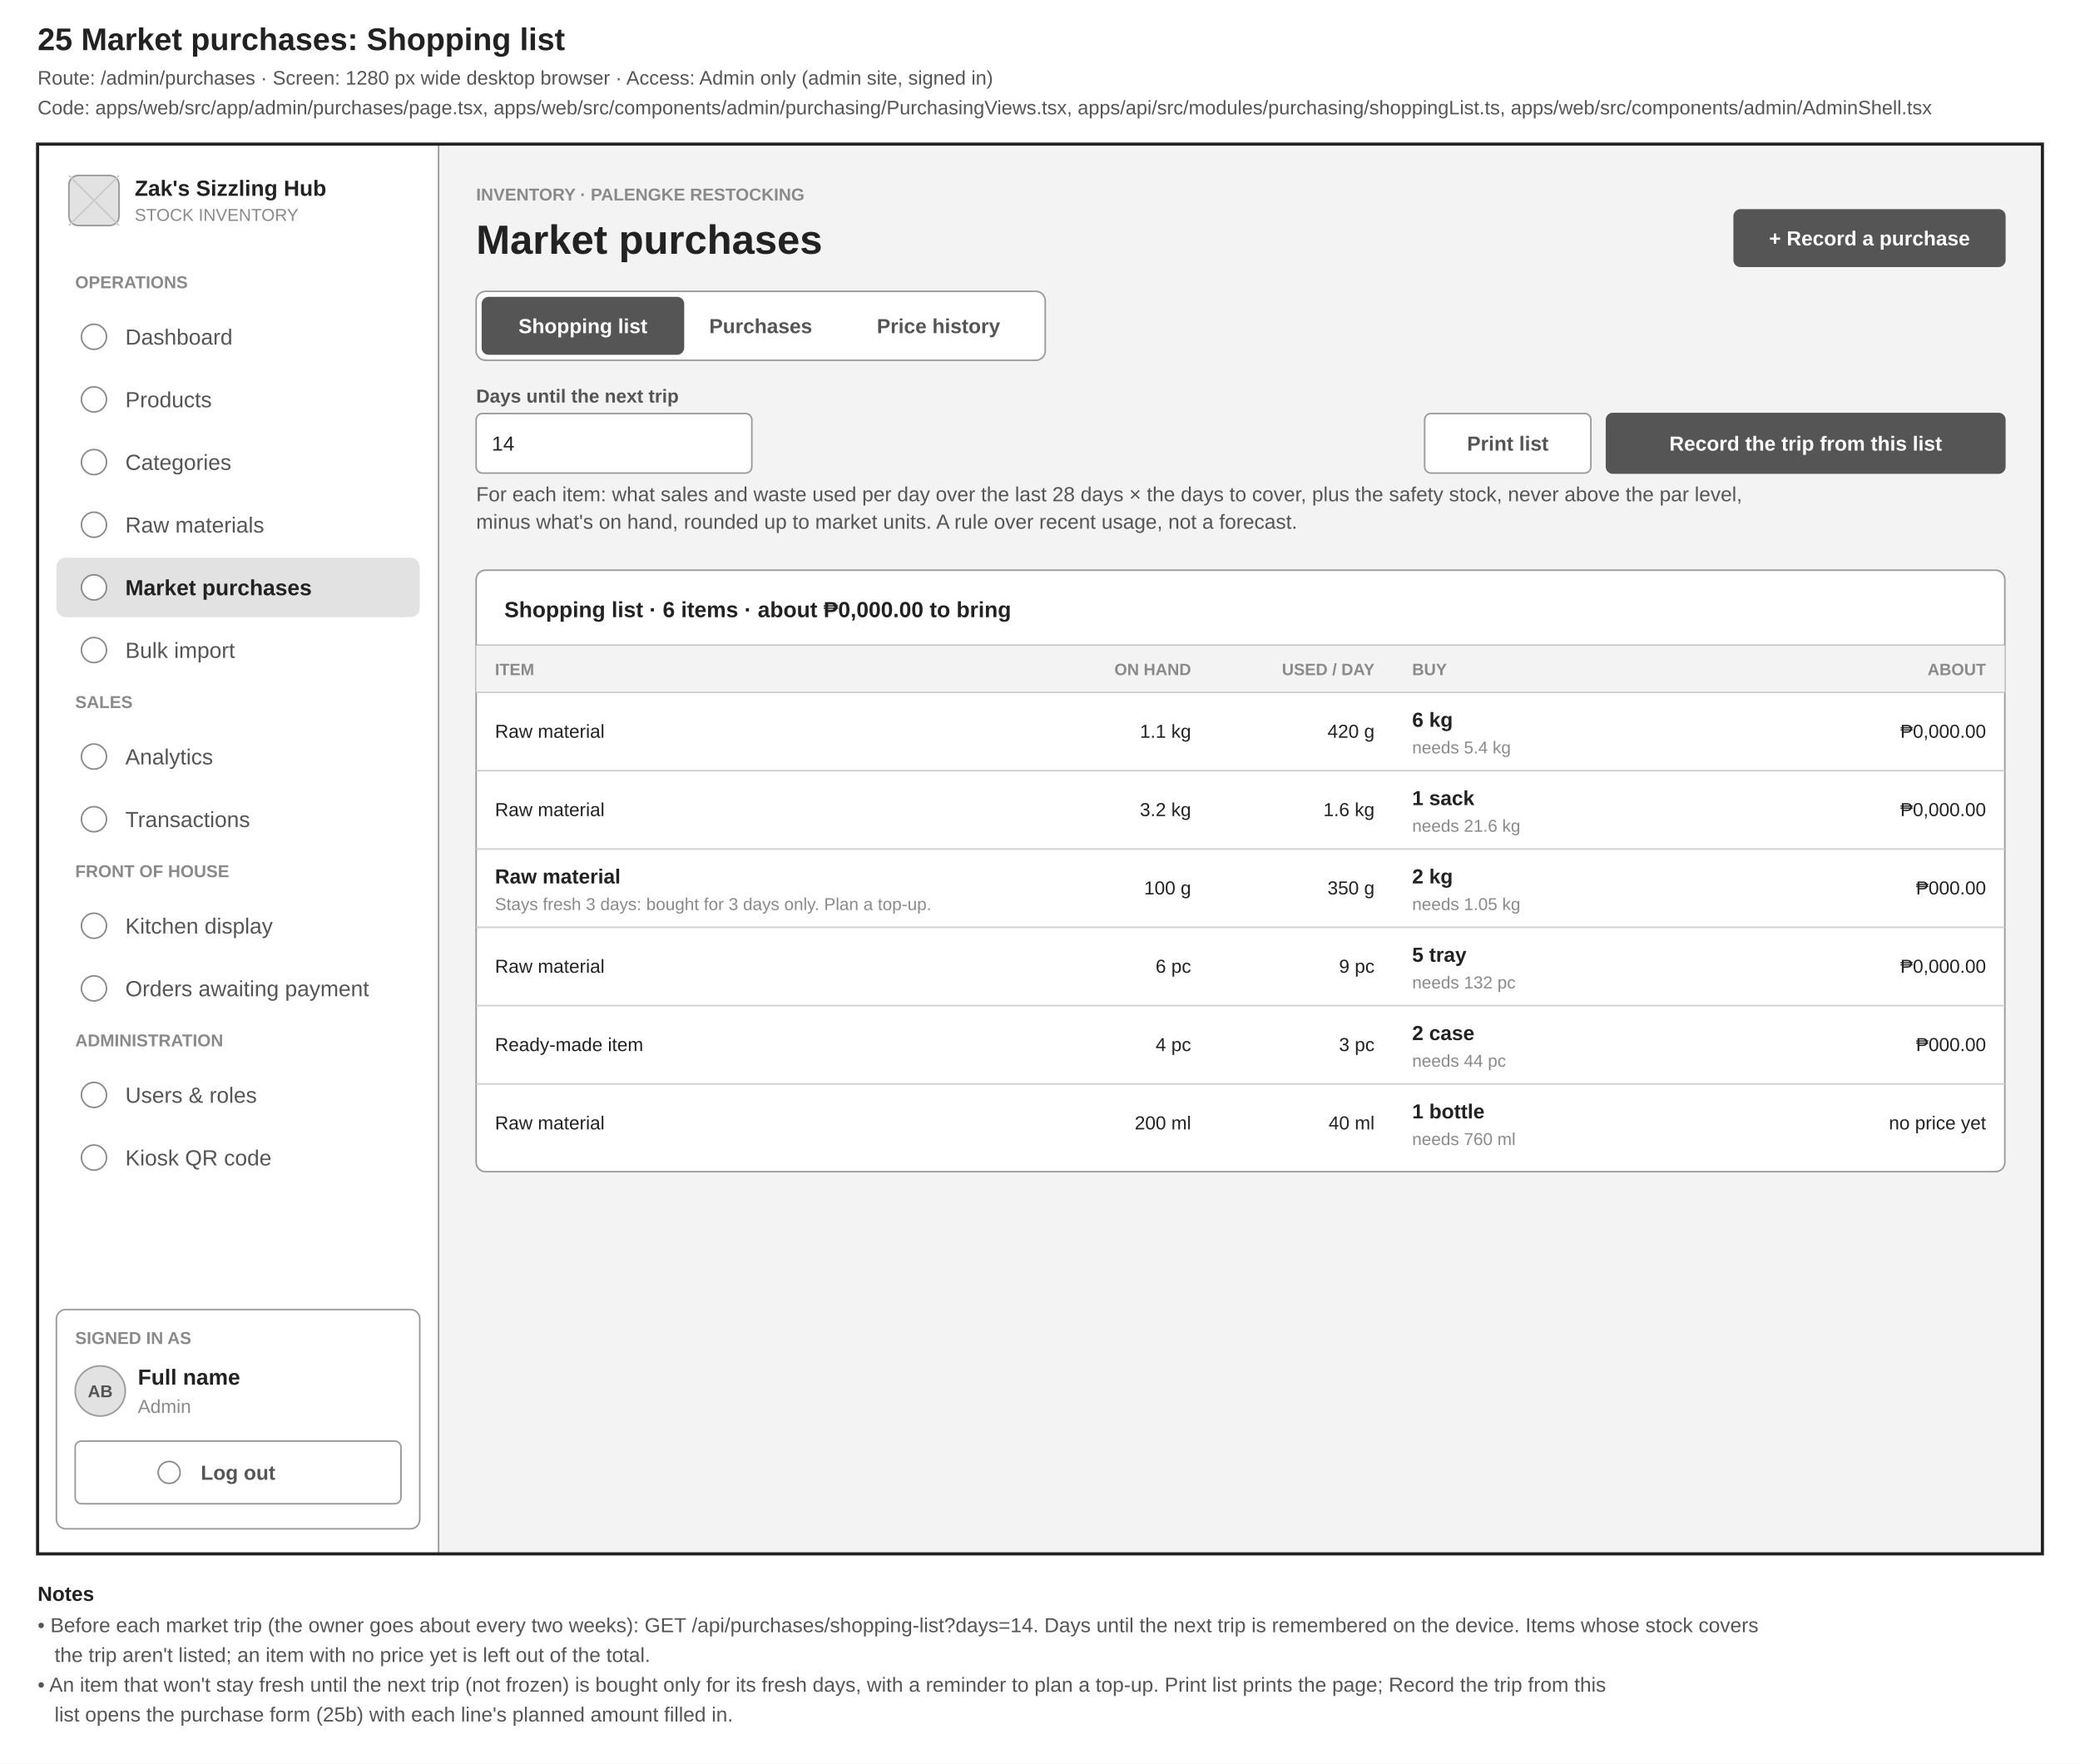
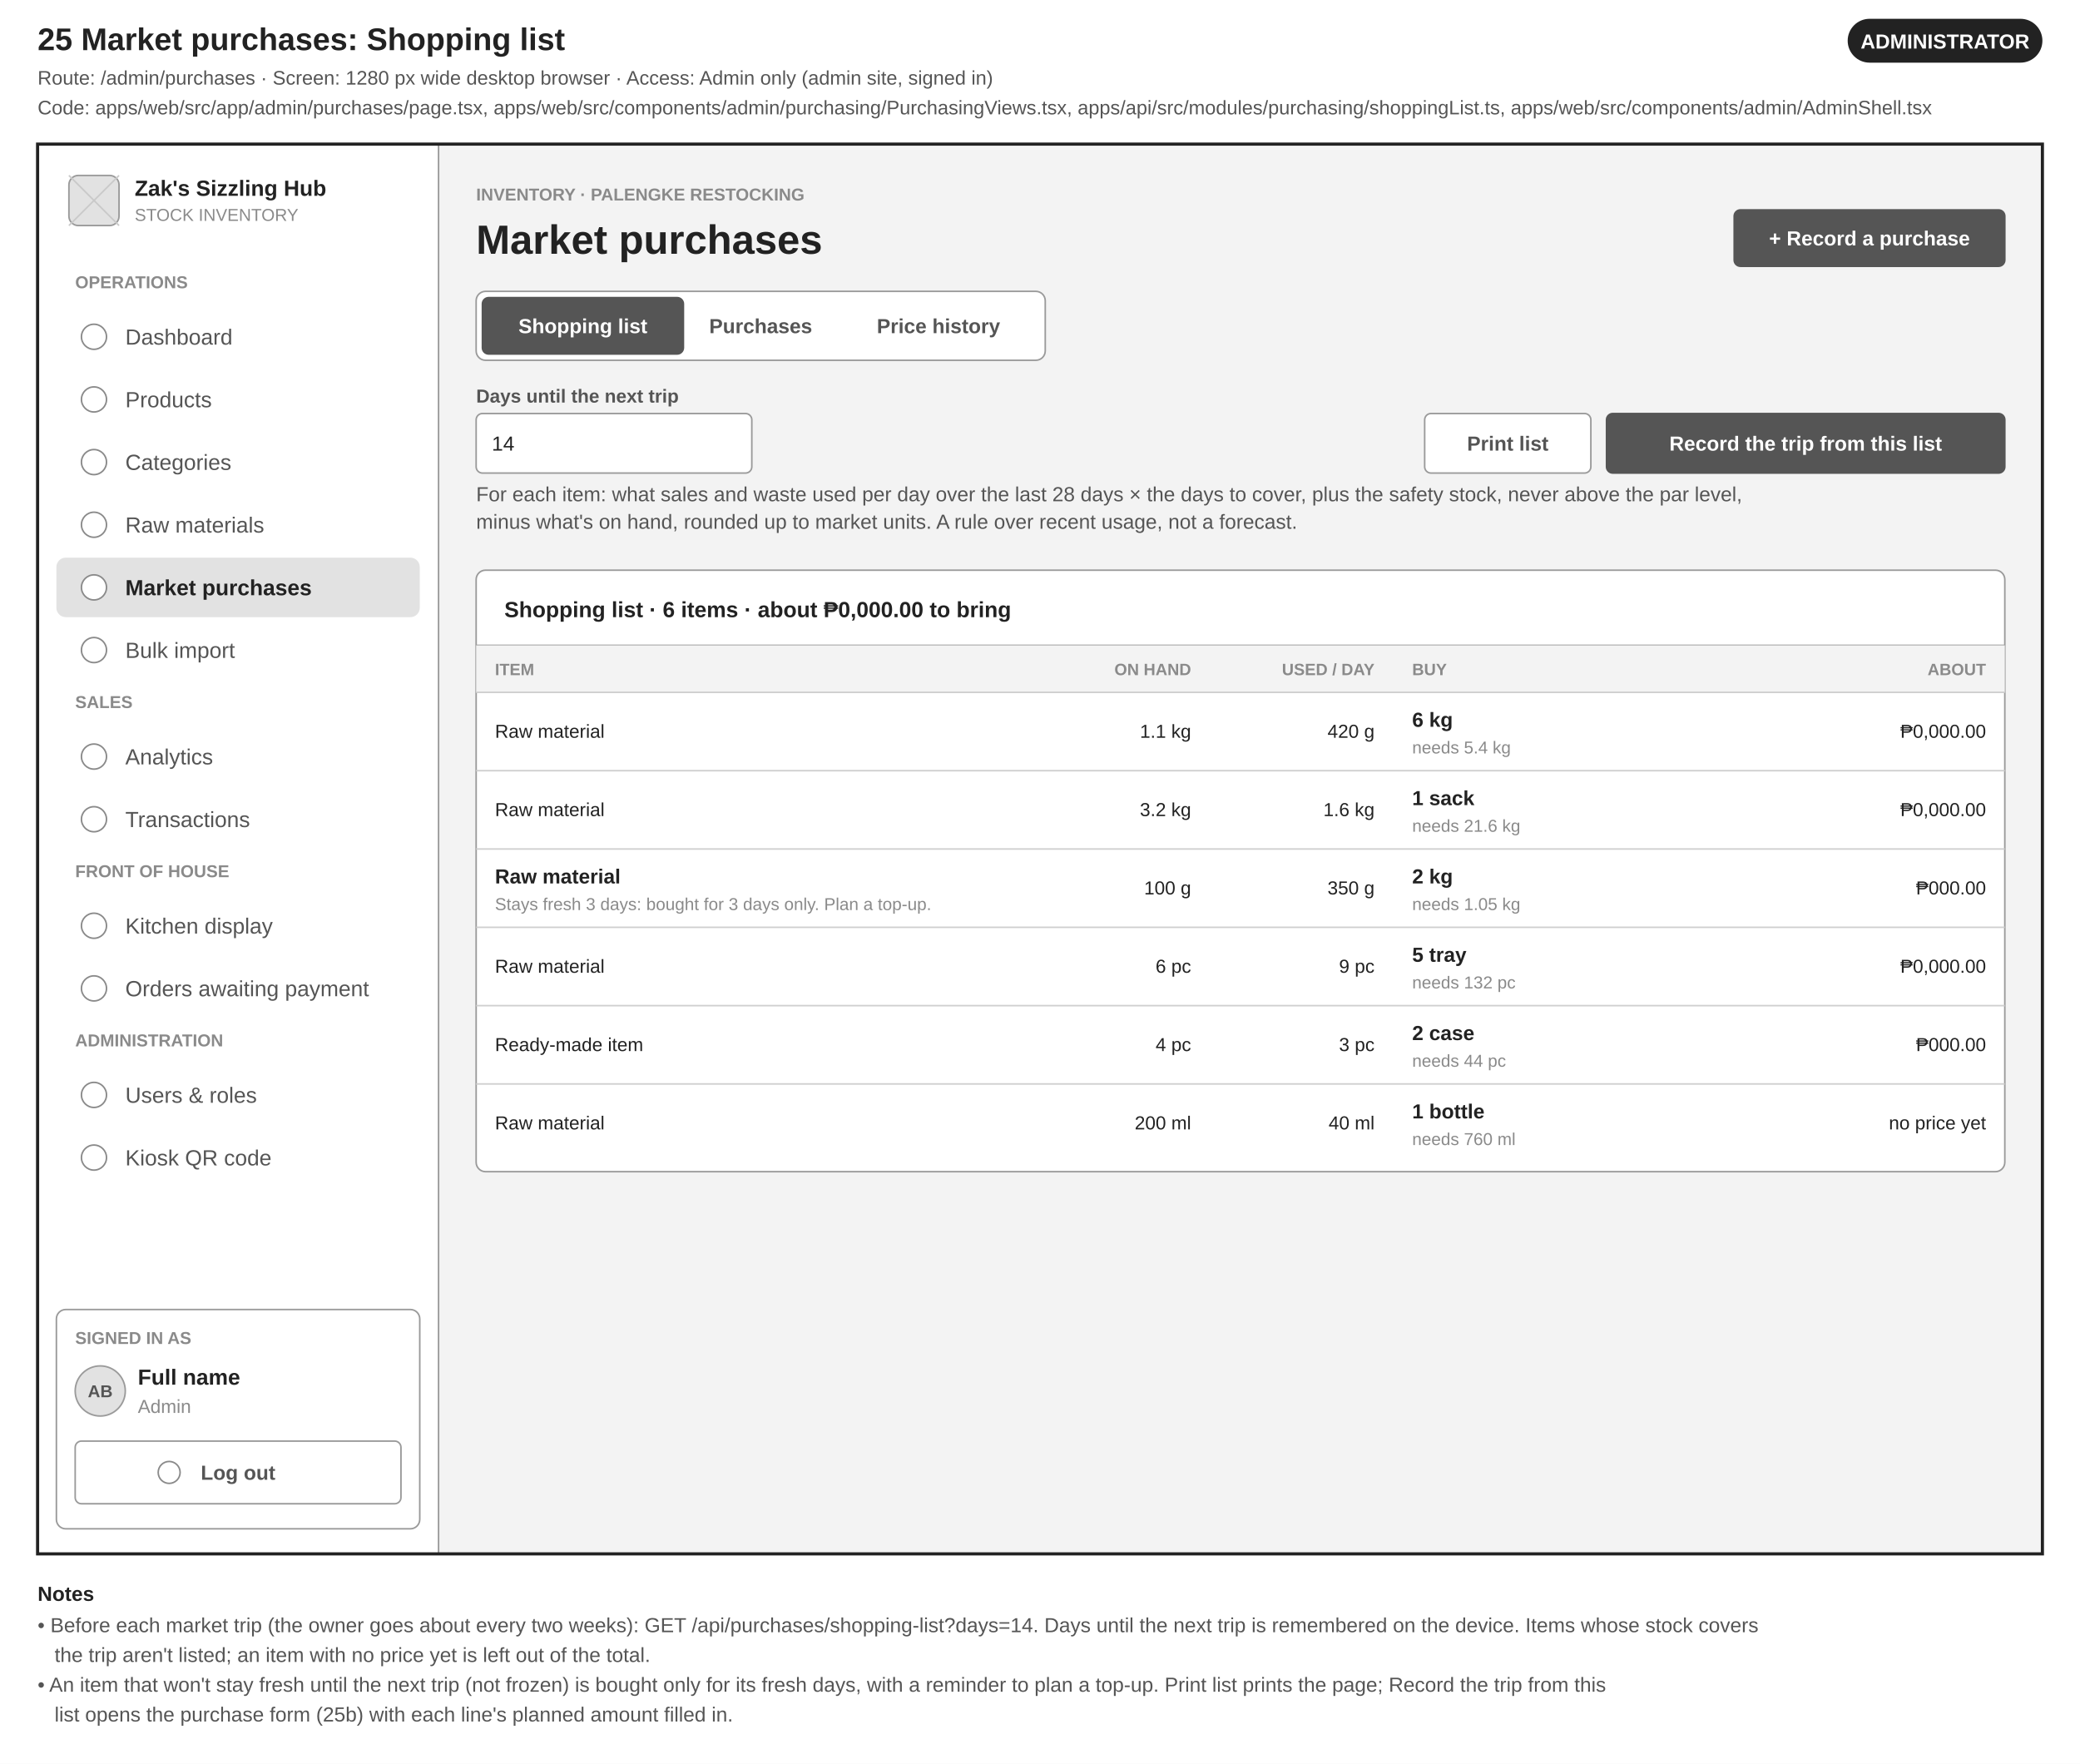
<svg xmlns="http://www.w3.org/2000/svg" width="1328" height="1126" viewBox="0 0 1328 1126">
  <rect x="0" y="0" width="1328" height="1126" fill="#ffffff" />
  <text x="24" y="32" font-family="Arial, Helvetica, sans-serif" font-size="20" font-weight="700" fill="#222222">25  Market purchases: Shopping list</text>
  <text x="24" y="54" font-family="Arial, Helvetica, sans-serif" font-size="12.5" fill="#555555">Route: /admin/purchases   ·   Screen: 1280 px wide desktop browser   ·   Access: Admin only (admin site, signed in)</text>
  <text x="24" y="73" font-family="Arial, Helvetica, sans-serif" font-size="12.5" fill="#555555">Code: apps/web/src/app/admin/purchases/page.tsx, apps/web/src/components/admin/purchasing/PurchasingViews.tsx, apps/api/src/modules/purchasing/shoppingList.ts, apps/web/src/components/admin/AdminShell.tsx</text>
+   <rect x="1179.67" y="12" width="124.33" height="28" rx="14" fill="#222222" />
+   <text x="1241.835" y="31" font-family="Arial, Helvetica, sans-serif" font-size="13" font-weight="700" fill="#ffffff" text-anchor="middle">ADMINISTRATOR</text>
  <text x="24" y="1022" font-family="Arial, Helvetica, sans-serif" font-size="13" font-weight="700" fill="#222222">Notes</text>
  <text x="24" y="1042" font-family="Arial, Helvetica, sans-serif" font-size="13" fill="#555555" xml:space="preserve">• Before each market trip (the owner goes about every two weeks): GET /api/purchases/shopping-list?days=14. Days until the next trip is remembered on the device. Items whose stock covers</text>
  <text x="24" y="1061" font-family="Arial, Helvetica, sans-serif" font-size="13" fill="#555555" xml:space="preserve">   the trip aren't listed; an item with no price yet is left out of the total.</text>
  <text x="24" y="1080" font-family="Arial, Helvetica, sans-serif" font-size="13" fill="#555555" xml:space="preserve">• An item that won't stay fresh until the next trip (not frozen) is bought only for its fresh days, with a reminder to plan a top-up. Print list prints the page; Record the trip from this</text>
  <text x="24" y="1099" font-family="Arial, Helvetica, sans-serif" font-size="13" fill="#555555" xml:space="preserve">   list opens the purchase form (25b) with each line's planned amount filled in.</text>
  <g transform="translate(24,92)">
    <clipPath id="frame">
      <rect x="0" y="0" width="1280" height="900" />
    </clipPath>
    <g clip-path="url(#frame)">
      <rect x="0" y="0" width="1280" height="900" fill="#ffffff" />
      <rect x="0" y="0" width="1280" height="900" rx="0" fill="#f3f3f3" stroke="none" />
      <rect x="0" y="0" width="256" height="900" rx="0" fill="#ffffff" stroke="none" />
      <line x1="256" y1="0" x2="256" y2="900" stroke="#9a9a9a" stroke-width="1" />
      <rect x="20" y="20" width="32" height="32" rx="6" fill="#e2e2e2" stroke="#9a9a9a" stroke-width="1" />
      <line x1="20" y1="20" x2="52" y2="52" stroke="#c9c9c9" stroke-width="1" />
      <line x1="52" y1="20" x2="20" y2="52" stroke="#c9c9c9" stroke-width="1" />
      <text x="62" y="33" font-family="Arial, Helvetica, sans-serif" font-size="14" font-weight="700" text-anchor="start" fill="#222222">Zak's Sizzling Hub</text>
      <text x="62" y="49" font-family="Arial, Helvetica, sans-serif" font-size="11" font-weight="400" text-anchor="start" fill="#8a8a8a">STOCK INVENTORY</text>
      <text x="24" y="92" font-family="Arial, Helvetica, sans-serif" font-size="11" font-weight="700" text-anchor="start" fill="#8a8a8a">OPERATIONS</text>
      <circle cx="36" cy="123" r="8" fill="#ffffff" stroke="#8a8a8a" stroke-width="1" />
      <text x="56" y="128" font-family="Arial, Helvetica, sans-serif" font-size="14" font-weight="400" text-anchor="start" fill="#555555">Dashboard</text>
      <circle cx="36" cy="163" r="8" fill="#ffffff" stroke="#8a8a8a" stroke-width="1" />
      <text x="56" y="168" font-family="Arial, Helvetica, sans-serif" font-size="14" font-weight="400" text-anchor="start" fill="#555555">Products</text>
      <circle cx="36" cy="203" r="8" fill="#ffffff" stroke="#8a8a8a" stroke-width="1" />
      <text x="56" y="208" font-family="Arial, Helvetica, sans-serif" font-size="14" font-weight="400" text-anchor="start" fill="#555555">Categories</text>
      <circle cx="36" cy="243" r="8" fill="#ffffff" stroke="#8a8a8a" stroke-width="1" />
      <text x="56" y="248" font-family="Arial, Helvetica, sans-serif" font-size="14" font-weight="400" text-anchor="start" fill="#555555">Raw materials</text>
      <rect x="12" y="264" width="232" height="38" rx="6" fill="#e2e2e2" stroke="none" />
      <circle cx="36" cy="283" r="8" fill="#ffffff" stroke="#8a8a8a" stroke-width="1" />
      <text x="56" y="288" font-family="Arial, Helvetica, sans-serif" font-size="14" font-weight="700" text-anchor="start" fill="#222222">Market purchases</text>
      <circle cx="36" cy="323" r="8" fill="#ffffff" stroke="#8a8a8a" stroke-width="1" />
      <text x="56" y="328" font-family="Arial, Helvetica, sans-serif" font-size="14" font-weight="400" text-anchor="start" fill="#555555">Bulk import</text>
      <text x="24" y="360" font-family="Arial, Helvetica, sans-serif" font-size="11" font-weight="700" text-anchor="start" fill="#8a8a8a">SALES</text>
      <circle cx="36" cy="391" r="8" fill="#ffffff" stroke="#8a8a8a" stroke-width="1" />
      <text x="56" y="396" font-family="Arial, Helvetica, sans-serif" font-size="14" font-weight="400" text-anchor="start" fill="#555555">Analytics</text>
      <circle cx="36" cy="431" r="8" fill="#ffffff" stroke="#8a8a8a" stroke-width="1" />
      <text x="56" y="436" font-family="Arial, Helvetica, sans-serif" font-size="14" font-weight="400" text-anchor="start" fill="#555555">Transactions</text>
      <text x="24" y="468" font-family="Arial, Helvetica, sans-serif" font-size="11" font-weight="700" text-anchor="start" fill="#8a8a8a">FRONT OF HOUSE</text>
      <circle cx="36" cy="499" r="8" fill="#ffffff" stroke="#8a8a8a" stroke-width="1" />
      <text x="56" y="504" font-family="Arial, Helvetica, sans-serif" font-size="14" font-weight="400" text-anchor="start" fill="#555555">Kitchen display</text>
      <circle cx="36" cy="539" r="8" fill="#ffffff" stroke="#8a8a8a" stroke-width="1" />
      <text x="56" y="544" font-family="Arial, Helvetica, sans-serif" font-size="14" font-weight="400" text-anchor="start" fill="#555555">Orders awaiting payment</text>
      <text x="24" y="576" font-family="Arial, Helvetica, sans-serif" font-size="11" font-weight="700" text-anchor="start" fill="#8a8a8a">ADMINISTRATION</text>
      <circle cx="36" cy="607" r="8" fill="#ffffff" stroke="#8a8a8a" stroke-width="1" />
      <text x="56" y="612" font-family="Arial, Helvetica, sans-serif" font-size="14" font-weight="400" text-anchor="start" fill="#555555">Users &amp; roles</text>
      <circle cx="36" cy="647" r="8" fill="#ffffff" stroke="#8a8a8a" stroke-width="1" />
      <text x="56" y="652" font-family="Arial, Helvetica, sans-serif" font-size="14" font-weight="400" text-anchor="start" fill="#555555">Kiosk QR code</text>
      <rect x="12" y="744" width="232" height="140" rx="6" fill="#ffffff" stroke="#9a9a9a" stroke-width="1" />
      <text x="24" y="766" font-family="Arial, Helvetica, sans-serif" font-size="11" font-weight="700" text-anchor="start" fill="#8a8a8a">SIGNED IN AS</text>
      <circle cx="40" cy="796" r="16" fill="#e2e2e2" stroke="#9a9a9a" stroke-width="1" />
      <text x="40" y="800" font-family="Arial, Helvetica, sans-serif" font-size="11" font-weight="700" text-anchor="middle" fill="#555555">AB</text>
      <text x="64" y="792" font-family="Arial, Helvetica, sans-serif" font-size="14" font-weight="700" text-anchor="start" fill="#222222">Full name</text>
      <text x="64" y="810" font-family="Arial, Helvetica, sans-serif" font-size="12" font-weight="400" text-anchor="start" fill="#8a8a8a">Admin</text>
      <rect x="24" y="828" width="208" height="40" rx="4" fill="#ffffff" stroke="#9a9a9a" stroke-width="1" />
      <text x="128.0" y="852.68" font-family="Arial, Helvetica, sans-serif" font-size="13" font-weight="700" text-anchor="middle" fill="#555555">Log out</text>
      <circle cx="84" cy="848" r="7" fill="#ffffff" stroke="#8a8a8a" stroke-width="1" />
      <text x="280" y="36" font-family="Arial, Helvetica, sans-serif" font-size="11" font-weight="700" text-anchor="start" fill="#8a8a8a">INVENTORY · PALENGKE RESTOCKING</text>
      <text x="280" y="70" font-family="Arial, Helvetica, sans-serif" font-size="26" font-weight="700" text-anchor="start" fill="#222222">Market purchases</text>
      <rect x="1083.21" y="42" width="172.79" height="36" rx="4" fill="#555555" stroke="#555555" stroke-width="1" />
      <text x="1169.605" y="64.68" font-family="Arial, Helvetica, sans-serif" font-size="13" font-weight="700" text-anchor="middle" fill="#ffffff">+ Record a purchase</text>
      <rect x="280" y="94" width="363.35" height="44" rx="6" fill="#ffffff" stroke="#9a9a9a" stroke-width="1" />
      <rect x="284" y="98" width="128.33" height="36" rx="4" fill="#555555" stroke="#555555" stroke-width="1" />
      <text x="348.165" y="120.68" font-family="Arial, Helvetica, sans-serif" font-size="13" font-weight="700" text-anchor="middle" fill="#ffffff">Shopping list</text>
      <text x="461.675" y="120.68" font-family="Arial, Helvetica, sans-serif" font-size="13" font-weight="700" text-anchor="middle" fill="#555555">Purchases</text>
      <text x="575.185" y="120.68" font-family="Arial, Helvetica, sans-serif" font-size="13" font-weight="700" text-anchor="middle" fill="#555555">Price history</text>
      <text x="280" y="165" font-family="Arial, Helvetica, sans-serif" font-size="12" font-weight="700" text-anchor="start" fill="#555555">Days until the next trip</text>
      <rect x="280" y="172" width="176" height="38" rx="4" fill="#ffffff" stroke="#9a9a9a" stroke-width="1" />
      <text x="290" y="195.68" font-family="Arial, Helvetica, sans-serif" font-size="13" font-weight="400" text-anchor="start" fill="#222222">14</text>
      <rect x="1001.7" y="172" width="254.3" height="38" rx="4" fill="#555555" stroke="#555555" stroke-width="1" />
      <text x="1128.85" y="195.68" font-family="Arial, Helvetica, sans-serif" font-size="13" font-weight="700" text-anchor="middle" fill="#ffffff">Record the trip from this list</text>
      <rect x="885.6" y="172" width="106.1" height="38" rx="4" fill="#ffffff" stroke="#9a9a9a" stroke-width="1" />
      <text x="938.65" y="195.68" font-family="Arial, Helvetica, sans-serif" font-size="13" font-weight="700" text-anchor="middle" fill="#555555">Print list</text>
      <text x="280" y="228" font-family="Arial, Helvetica, sans-serif" font-size="13" font-weight="400" text-anchor="start" fill="#555555">For each item: what sales and waste used per day over the last 28 days × the days to cover, plus the safety stock, never above the par level,</text>
      <text x="280" y="245.55" font-family="Arial, Helvetica, sans-serif" font-size="13" font-weight="400" text-anchor="start" fill="#555555">minus what's on hand, rounded up to market units. A rule over recent usage, not a forecast.</text>
      <rect x="280" y="272" width="976" height="384" rx="6" fill="#ffffff" stroke="#9a9a9a" stroke-width="1" />
      <text x="298" y="302" font-family="Arial, Helvetica, sans-serif" font-size="14" font-weight="700" text-anchor="start" fill="#222222">Shopping list · 6 items · about ₱0,000.00 to bring</text>
      <line x1="280" y1="320" x2="1256" y2="320" stroke="#9a9a9a" stroke-width="1" />
      <rect x="280" y="320" width="976" height="30" rx="0" fill="#f3f3f3" stroke="none" stroke-width="1" />
      <text x="292" y="339.0" font-family="Arial, Helvetica, sans-serif" font-size="10.5" font-weight="700" text-anchor="start" fill="#8a8a8a">ITEM</text>
      <text x="736.48" y="339.0" font-family="Arial, Helvetica, sans-serif" font-size="10.5" font-weight="700" text-anchor="end" fill="#8a8a8a">ON HAND</text>
      <text x="853.6" y="339.0" font-family="Arial, Helvetica, sans-serif" font-size="10.5" font-weight="700" text-anchor="end" fill="#8a8a8a">USED / DAY</text>
      <text x="877.6" y="339.0" font-family="Arial, Helvetica, sans-serif" font-size="10.5" font-weight="700" text-anchor="start" fill="#8a8a8a">BUY</text>
      <text x="1244.0" y="339.0" font-family="Arial, Helvetica, sans-serif" font-size="10.5" font-weight="700" text-anchor="end" fill="#8a8a8a">ABOUT</text>
      <line x1="280" y1="350" x2="1256" y2="350" stroke="#cfcfcf" stroke-width="1" />
      <text x="292" y="379.0" font-family="Arial, Helvetica, sans-serif" font-size="12" font-weight="400" text-anchor="start" fill="#222222">Raw material</text>
      <text x="736.48" y="379.0" font-family="Arial, Helvetica, sans-serif" font-size="12" font-weight="400" text-anchor="end" fill="#222222">1.1 kg</text>
      <text x="853.6" y="379.0" font-family="Arial, Helvetica, sans-serif" font-size="12" font-weight="400" text-anchor="end" fill="#222222">420 g</text>
      <text x="877.6" y="372.0" font-family="Arial, Helvetica, sans-serif" font-size="13" font-weight="700" text-anchor="start" fill="#222222">6 kg</text>
      <text x="877.6" y="389.0" font-family="Arial, Helvetica, sans-serif" font-size="11" font-weight="400" text-anchor="start" fill="#8a8a8a">needs 5.4 kg</text>
      <text x="1244.0" y="379.0" font-family="Arial, Helvetica, sans-serif" font-size="12" font-weight="400" text-anchor="end" fill="#222222">₱0,000.00</text>
      <line x1="280" y1="400" x2="1256" y2="400" stroke="#cfcfcf" stroke-width="1" />
      <text x="292" y="429.0" font-family="Arial, Helvetica, sans-serif" font-size="12" font-weight="400" text-anchor="start" fill="#222222">Raw material</text>
      <text x="736.48" y="429.0" font-family="Arial, Helvetica, sans-serif" font-size="12" font-weight="400" text-anchor="end" fill="#222222">3.2 kg</text>
      <text x="853.6" y="429.0" font-family="Arial, Helvetica, sans-serif" font-size="12" font-weight="400" text-anchor="end" fill="#222222">1.6 kg</text>
      <text x="877.6" y="422.0" font-family="Arial, Helvetica, sans-serif" font-size="13" font-weight="700" text-anchor="start" fill="#222222">1 sack</text>
      <text x="877.6" y="439.0" font-family="Arial, Helvetica, sans-serif" font-size="11" font-weight="400" text-anchor="start" fill="#8a8a8a">needs 21.6 kg</text>
      <text x="1244.0" y="429.0" font-family="Arial, Helvetica, sans-serif" font-size="12" font-weight="400" text-anchor="end" fill="#222222">₱0,000.00</text>
      <line x1="280" y1="450" x2="1256" y2="450" stroke="#cfcfcf" stroke-width="1" />
      <text x="292" y="472.0" font-family="Arial, Helvetica, sans-serif" font-size="13" font-weight="700" text-anchor="start" fill="#222222">Raw material</text>
      <text x="292" y="489.0" font-family="Arial, Helvetica, sans-serif" font-size="11" font-weight="400" text-anchor="start" fill="#8a8a8a">Stays fresh 3 days: bought for 3 days only. Plan a top-up.</text>
      <text x="736.48" y="479.0" font-family="Arial, Helvetica, sans-serif" font-size="12" font-weight="400" text-anchor="end" fill="#222222">100 g</text>
      <text x="853.6" y="479.0" font-family="Arial, Helvetica, sans-serif" font-size="12" font-weight="400" text-anchor="end" fill="#222222">350 g</text>
      <text x="877.6" y="472.0" font-family="Arial, Helvetica, sans-serif" font-size="13" font-weight="700" text-anchor="start" fill="#222222">2 kg</text>
      <text x="877.6" y="489.0" font-family="Arial, Helvetica, sans-serif" font-size="11" font-weight="400" text-anchor="start" fill="#8a8a8a">needs 1.05 kg</text>
      <text x="1244.0" y="479.0" font-family="Arial, Helvetica, sans-serif" font-size="12" font-weight="400" text-anchor="end" fill="#222222">₱000.00</text>
      <line x1="280" y1="500" x2="1256" y2="500" stroke="#cfcfcf" stroke-width="1" />
      <text x="292" y="529.0" font-family="Arial, Helvetica, sans-serif" font-size="12" font-weight="400" text-anchor="start" fill="#222222">Raw material</text>
      <text x="736.48" y="529.0" font-family="Arial, Helvetica, sans-serif" font-size="12" font-weight="400" text-anchor="end" fill="#222222">6 pc</text>
      <text x="853.6" y="529.0" font-family="Arial, Helvetica, sans-serif" font-size="12" font-weight="400" text-anchor="end" fill="#222222">9 pc</text>
      <text x="877.6" y="522.0" font-family="Arial, Helvetica, sans-serif" font-size="13" font-weight="700" text-anchor="start" fill="#222222">5 tray</text>
      <text x="877.6" y="539.0" font-family="Arial, Helvetica, sans-serif" font-size="11" font-weight="400" text-anchor="start" fill="#8a8a8a">needs 132 pc</text>
      <text x="1244.0" y="529.0" font-family="Arial, Helvetica, sans-serif" font-size="12" font-weight="400" text-anchor="end" fill="#222222">₱0,000.00</text>
      <line x1="280" y1="550" x2="1256" y2="550" stroke="#cfcfcf" stroke-width="1" />
      <text x="292" y="579.0" font-family="Arial, Helvetica, sans-serif" font-size="12" font-weight="400" text-anchor="start" fill="#222222">Ready-made item</text>
      <text x="736.48" y="579.0" font-family="Arial, Helvetica, sans-serif" font-size="12" font-weight="400" text-anchor="end" fill="#222222">4 pc</text>
      <text x="853.6" y="579.0" font-family="Arial, Helvetica, sans-serif" font-size="12" font-weight="400" text-anchor="end" fill="#222222">3 pc</text>
      <text x="877.6" y="572.0" font-family="Arial, Helvetica, sans-serif" font-size="13" font-weight="700" text-anchor="start" fill="#222222">2 case</text>
      <text x="877.6" y="589.0" font-family="Arial, Helvetica, sans-serif" font-size="11" font-weight="400" text-anchor="start" fill="#8a8a8a">needs 44 pc</text>
      <text x="1244.0" y="579.0" font-family="Arial, Helvetica, sans-serif" font-size="12" font-weight="400" text-anchor="end" fill="#222222">₱000.00</text>
      <line x1="280" y1="600" x2="1256" y2="600" stroke="#cfcfcf" stroke-width="1" />
      <text x="292" y="629.0" font-family="Arial, Helvetica, sans-serif" font-size="12" font-weight="400" text-anchor="start" fill="#222222">Raw material</text>
      <text x="736.48" y="629.0" font-family="Arial, Helvetica, sans-serif" font-size="12" font-weight="400" text-anchor="end" fill="#222222">200 ml</text>
      <text x="853.6" y="629.0" font-family="Arial, Helvetica, sans-serif" font-size="12" font-weight="400" text-anchor="end" fill="#222222">40 ml</text>
      <text x="877.6" y="622.0" font-family="Arial, Helvetica, sans-serif" font-size="13" font-weight="700" text-anchor="start" fill="#222222">1 bottle</text>
      <text x="877.6" y="639.0" font-family="Arial, Helvetica, sans-serif" font-size="11" font-weight="400" text-anchor="start" fill="#8a8a8a">needs 760 ml</text>
      <text x="1244.0" y="629.0" font-family="Arial, Helvetica, sans-serif" font-size="12" font-weight="400" text-anchor="end" fill="#222222">no price yet</text>
    </g>
    <rect x="0" y="0" width="1280" height="900" fill="none" stroke="#222222" stroke-width="2" />
  </g>
</svg>
